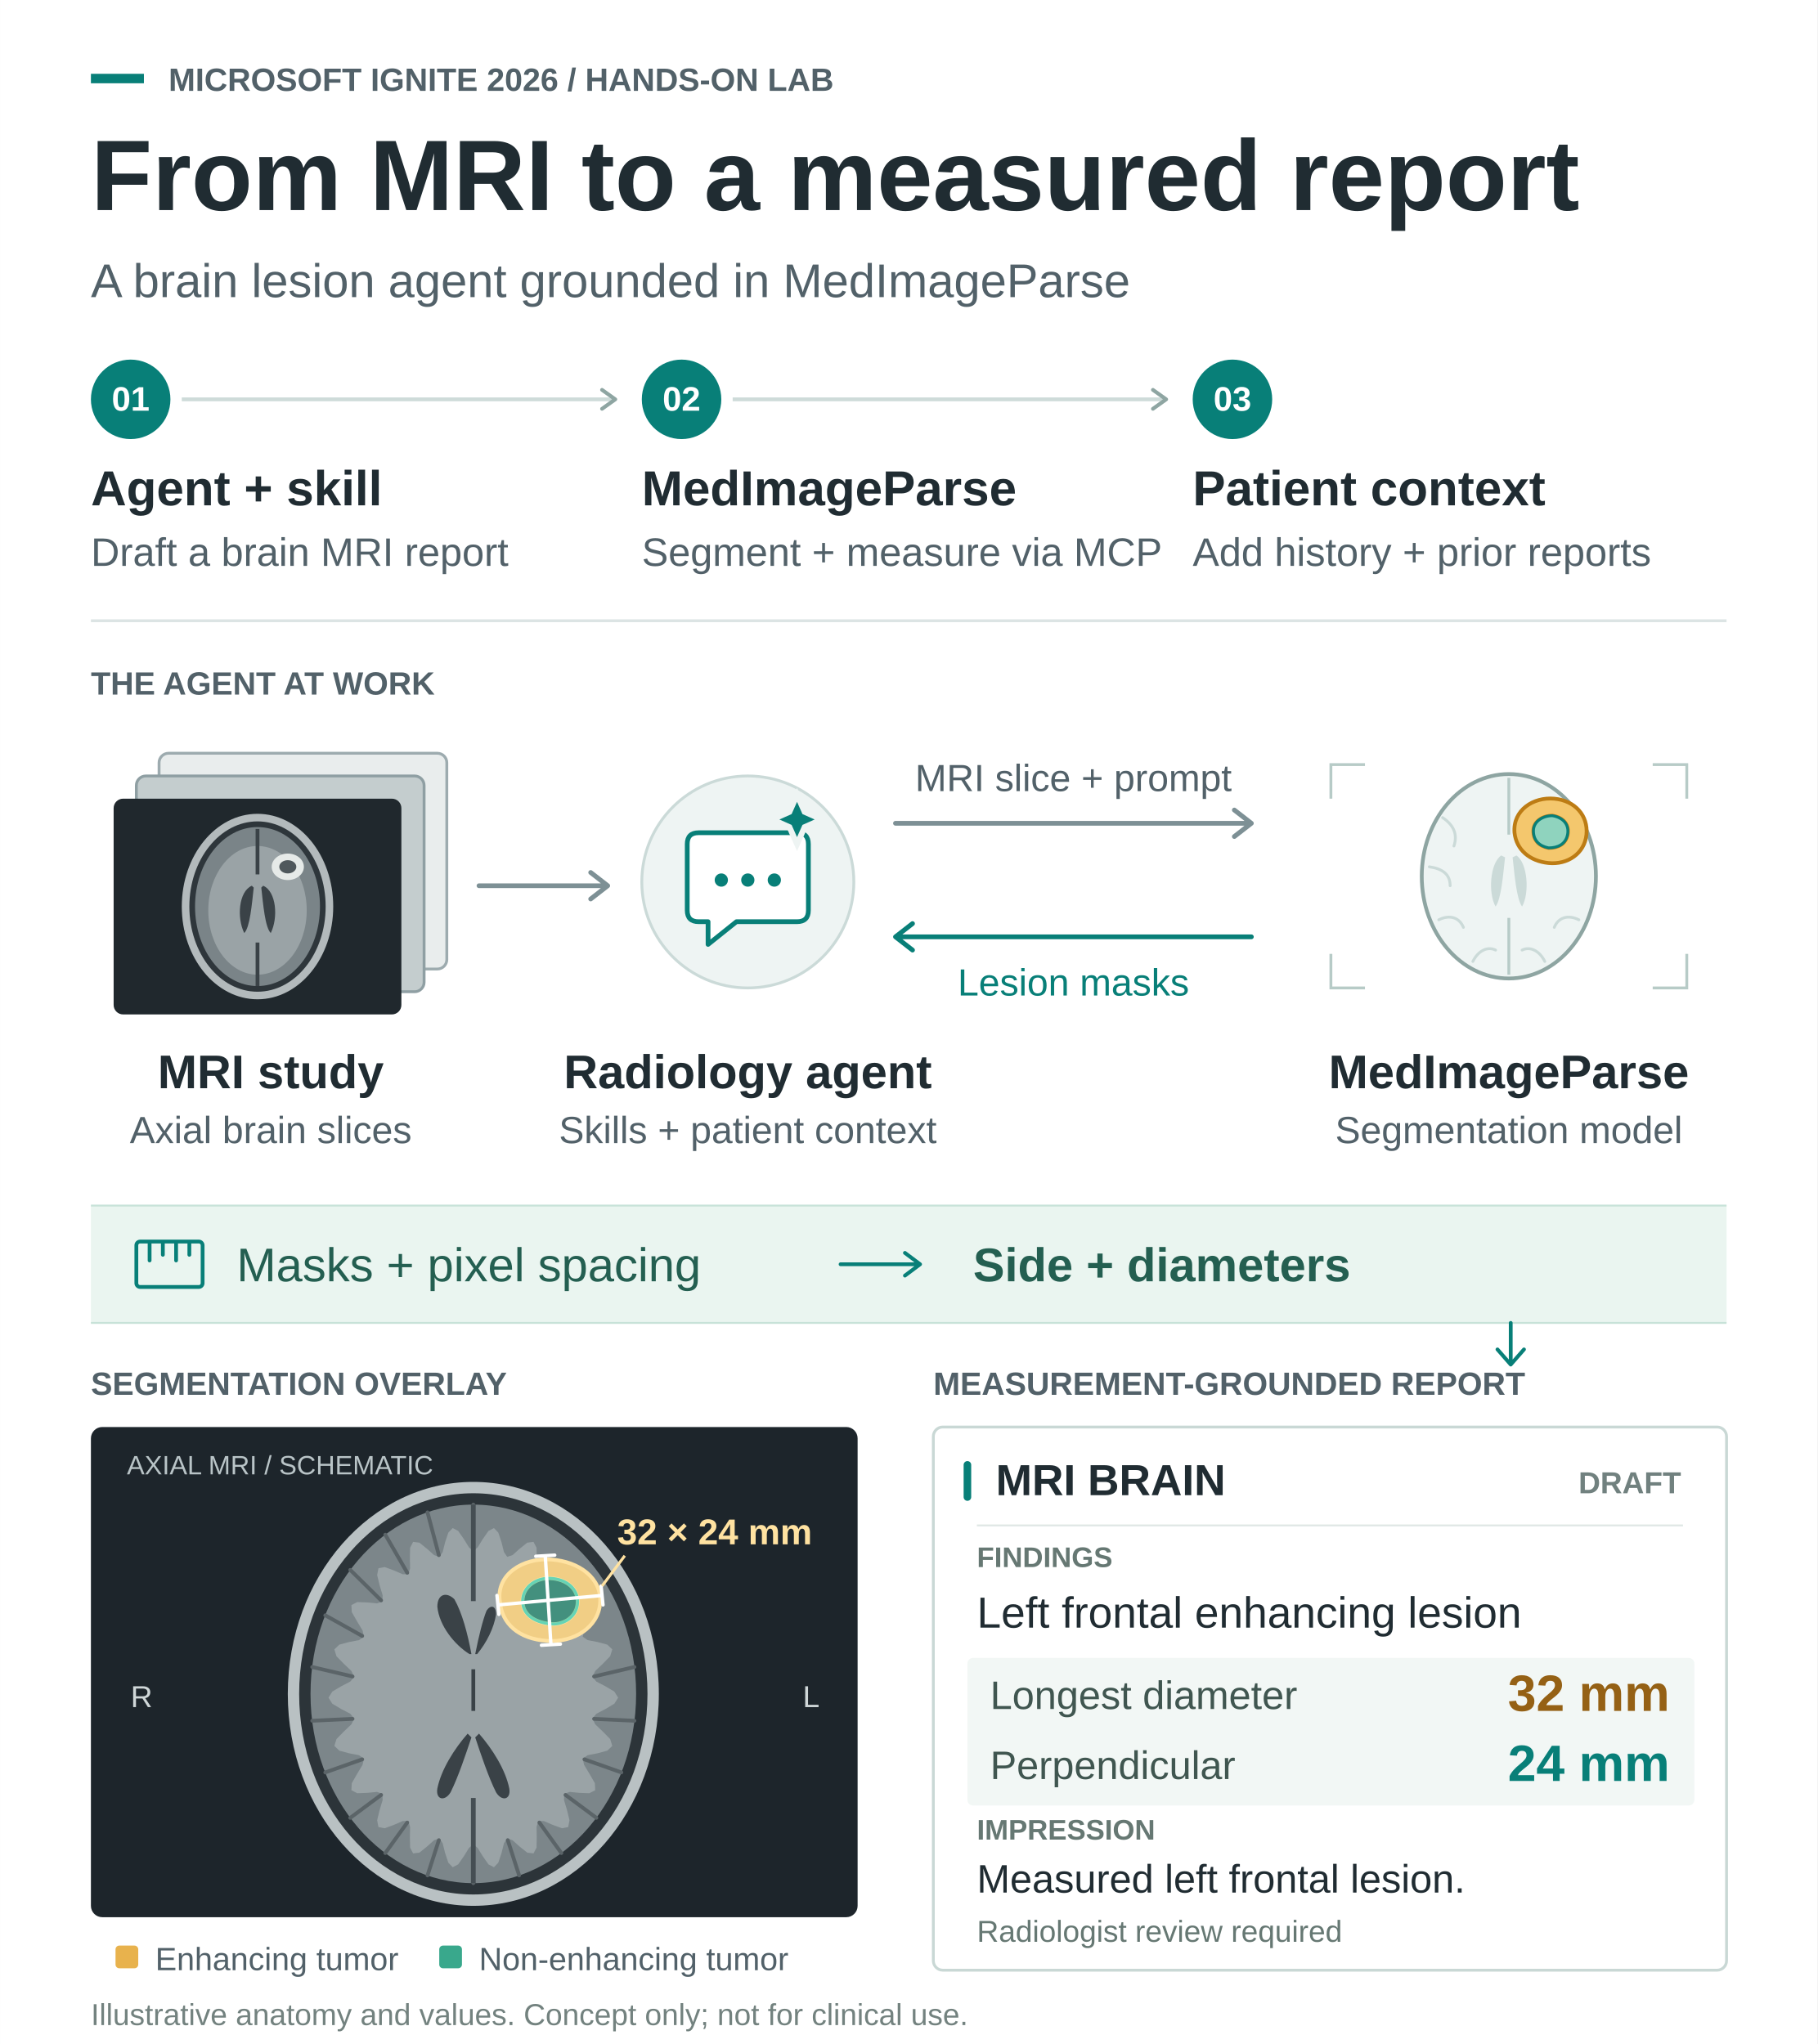
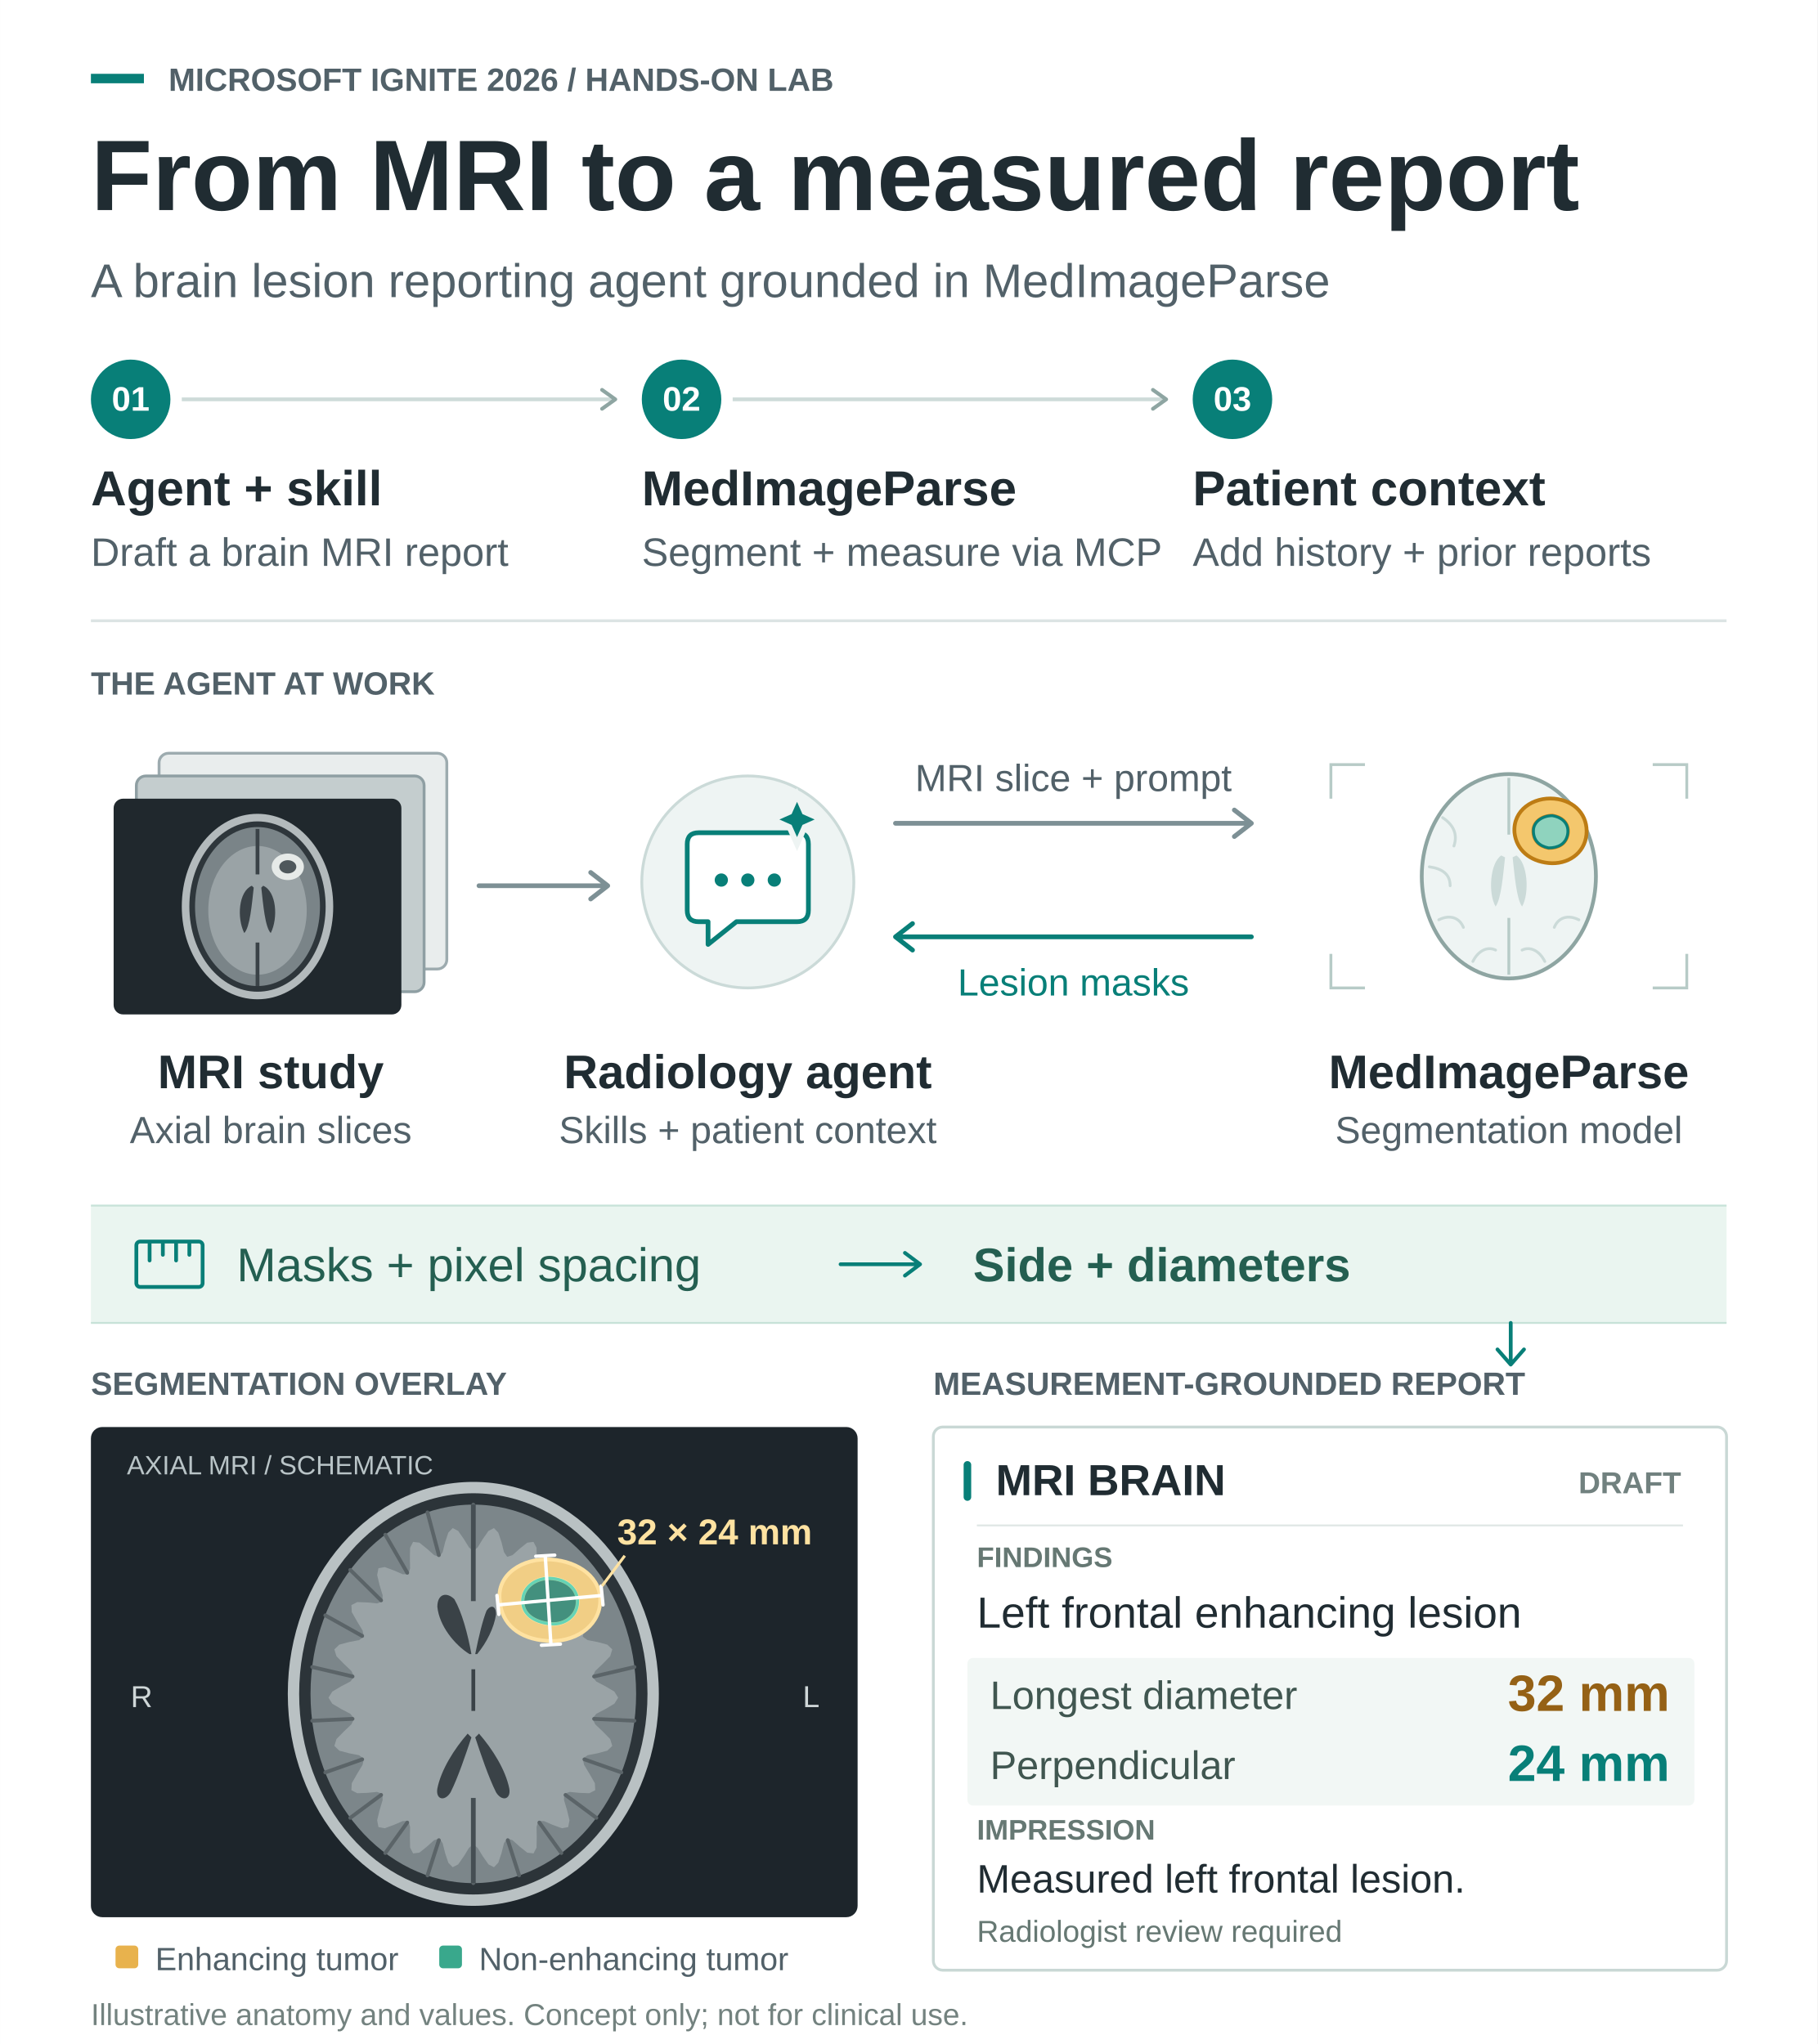
<svg xmlns="http://www.w3.org/2000/svg" width="6.667in" height="7.5in" viewBox="0 0 960 1080" role="img" aria-labelledby="title description">
  <rect width="960" height="1080" fill="#FFFFFF" />
  <g font-family="Aptos, Segoe UI, Arial, sans-serif" letter-spacing="0">
    <rect x="48" y="39" width="28" height="5" fill="#087F78" />
    <text x="89" y="48" font-size="17" font-weight="700" fill="#526169">MICROSOFT IGNITE 2026 / HANDS-ON LAB</text>
    <text x="48" y="111" font-size="53" font-weight="700" fill="#202C32">From MRI to a measured report</text>
-     <text x="48" y="157" font-size="25" fill="#526169">A brain lesion agent grounded in MedImageParse</text>
+     <text x="48" y="157" font-size="25" fill="#526169">A brain lesion reporting agent grounded in MedImageParse</text>
    <path d="M96 211 H325 M387 211 H616" fill="none" stroke="#CEDBD9" stroke-width="2" />
    <path d="M318 206 L325 211 L318 216 M609 206 L616 211 L609 216" fill="none" stroke="#8EA5A2" stroke-width="2" stroke-linecap="round" stroke-linejoin="round" />
    <circle cx="69" cy="211" r="21" fill="#087F78" />
    <circle cx="360" cy="211" r="21" fill="#087F78" />
    <circle cx="651" cy="211" r="21" fill="#087F78" />
    <g font-size="18" font-weight="700" fill="#FFFFFF" text-anchor="middle">
      <text x="69" y="217">01</text>
      <text x="360" y="217">02</text>
      <text x="651" y="217">03</text>
    </g>
    <g font-size="26" font-weight="700" fill="#202C32">
      <text x="48" y="267">Agent + skill</text>
      <text x="339" y="267">MedImageParse</text>
      <text x="630" y="267">Patient context</text>
    </g>
    <g font-size="21" fill="#526169">
      <text x="48" y="299">Draft a brain MRI report</text>
      <text x="339" y="299">Segment + measure via MCP</text>
      <text x="630" y="299">Add history + prior reports</text>
    </g>
    <path d="M48 328 H912" stroke="#DCE4E4" stroke-width="1.5" />
    <text x="48" y="367" font-size="17" font-weight="700" fill="#526169">THE AGENT AT WORK</text>
    <g stroke-linejoin="round">
      <rect x="84" y="398" width="152" height="114" rx="5" fill="#E9EDED" stroke="#9DABAF" stroke-width="1.5" />
      <rect x="72" y="410" width="152" height="114" rx="5" fill="#C4CDCE" stroke="#8F9FA3" stroke-width="1.5" />
      <rect x="60" y="422" width="152" height="114" rx="5" fill="#20282D" />
      <ellipse cx="136" cy="479" rx="40" ry="49" fill="#B3BABC" />
      <ellipse cx="136" cy="479" rx="36" ry="45" fill="#2E363B" />
      <ellipse cx="136" cy="479" rx="33" ry="42" fill="#7A8488" />
      <ellipse cx="136" cy="481" rx="26" ry="34" fill="#9AA3A6" />
      <path d="M136 438 V462 M136 498 V521" stroke="#3A4247" stroke-width="2" />
      <path d="M133 468 C126 471 125 485 129 493 C132 490 133 478 134 469 Z" fill="#3A4247" />
      <path d="M139 468 C146 471 147 485 143 493 C140 490 139 478 138 469 Z" fill="#3A4247" />
      <ellipse cx="152" cy="458" rx="8.5" ry="7" fill="#E6EAE8" />
      <ellipse cx="152" cy="458" rx="4.5" ry="3.5" fill="#4F585C" />
    </g>
    <path d="M253 468 H321 M312 461 L321 468 L312 475" fill="none" stroke="#7D9095" stroke-width="2.5" stroke-linecap="round" stroke-linejoin="round" />
    <circle cx="395" cy="466" r="56" fill="#EEF4F3" stroke="#CBDAD8" stroke-width="1.5" />
    <path d="M369 440 H421 Q427 440 427 446 V481 Q427 487 421 487 H389 L374 499 V487 H369 Q363 487 363 481 V446 Q363 440 369 440 Z" fill="#FFFFFF" stroke="#087F78" stroke-width="2.5" stroke-linejoin="round" />
    <g fill="#087F78">
      <circle cx="381" cy="465" r="3.5" />
      <circle cx="395" cy="465" r="3.5" />
      <circle cx="409" cy="465" r="3.5" />
    </g>
    <path d="M421 420 L425 429 L434 433 L425 437 L421 446 L417 437 L408 433 L417 429 Z" fill="#087F78" stroke="#EEF4F3" stroke-width="3" />
    <path d="M473 435 H661 M652 428 L661 435 L652 442" fill="none" stroke="#7D9095" stroke-width="2.5" stroke-linecap="round" stroke-linejoin="round" />
    <text x="567" y="418" text-anchor="middle" font-size="20" fill="#526169">MRI slice + prompt</text>
    <path d="M661 495 H473 M482 488 L473 495 L482 502" fill="none" stroke="#087F78" stroke-width="2.5" stroke-linecap="round" stroke-linejoin="round" />
    <text x="567" y="526" text-anchor="middle" font-size="20" fill="#087F78">Lesion masks</text>
    <g fill="none" stroke="#B7CBC7" stroke-width="1.5">
      <path d="M703 422 V404 H721 M873 404 H891 V422 M891 504 V522 H873 M721 522 H703 V504" />
    </g>
    <ellipse cx="797" cy="463" rx="46" ry="54" fill="#EEF4F3" stroke="#8EA5A2" stroke-width="2" />
    <path d="M797 411 V441 M797 485 V515" stroke="#B7CBC7" stroke-width="1.5" />
    <g fill="none" stroke="#CBDAD8" stroke-width="1.5" stroke-linecap="round">
      <path d="M762 432 C768 436 770 441 768 447" />
      <path d="M755 458 C762 459 766 462 766 468" />
      <path d="M760 486 C766 483 771 485 773 490" />
      <path d="M778 508 C781 502 786 500 790 502" />
      <path d="M834 486 C828 483 823 485 821 490" />
      <path d="M816 508 C813 502 808 500 804 502" />
    </g>
    <path d="M793 452 C787 456 786 472 790 479 C793 475 794 462 795 453 Z" fill="#CBDAD8" />
    <path d="M801 452 C807 456 808 472 804 479 C801 475 800 462 799 453 Z" fill="#CBDAD8" />
    <path d="M800 440 C799 428 810 421 821 422 C832 423 839 431 838 441 C837 451 828 457 818 456 C808 455 801 449 800 440 Z M810 439 C810 434 815 431 820 431 C826 432 829 436 828 441 C827 446 823 448 818 448 C813 447 810 444 810 439 Z" fill="#F4C76D" fill-rule="evenodd" stroke="#BD7C14" stroke-width="2" />
    <path d="M810 439 C810 434 815 431 820 431 C826 432 829 436 828 441 C827 446 823 448 818 448 C813 447 810 444 810 439 Z" fill="#8FD3BE" stroke="#087F78" stroke-width="1.5" />
    <g text-anchor="middle">
      <g font-size="25" font-weight="700" fill="#202C32">
        <text x="143" y="575">MRI study</text>
        <text x="395" y="575">Radiology agent</text>
        <text x="797" y="575">MedImageParse</text>
      </g>
      <g font-size="20" fill="#526169">
        <text x="143" y="604">Axial brain slices</text>
        <text x="395" y="604">Skills + patient context</text>
        <text x="797" y="604">Segmentation model</text>
      </g>
    </g>
    <rect x="48" y="637" width="864" height="62" fill="#EAF5F0" />
    <path d="M48 637 H912 M48 699 H912" stroke="#C7E2D8" stroke-width="1" />
    <g fill="none" stroke="#087F78" stroke-width="2" stroke-linecap="round" stroke-linejoin="round">
      <rect x="72" y="656" width="35" height="24" rx="2" />
      <path d="M79 657 V666 M86 657 V663 M93 657 V666 M100 657 V663" />
      <path d="M444 668 H486 M478 662 L486 668 L478 674" />
    </g>
    <text x="125" y="677" font-size="25" fill="#245F51">Masks + pixel spacing</text>
    <text x="514" y="677" font-size="25" font-weight="700" fill="#245F51">Side + diameters</text>
    <path d="M798 699 V721 M791 713 L798 721 L805 713" fill="none" stroke="#087F78" stroke-width="2" stroke-linecap="round" stroke-linejoin="round" />
    <text x="48" y="737" font-size="17" font-weight="700" fill="#526169">SEGMENTATION OVERLAY</text>
    <text x="493" y="737" font-size="17" font-weight="700" fill="#526169">MEASUREMENT-GROUNDED REPORT</text>
    <rect x="48" y="754" width="405" height="259" rx="6" fill="#1D252B" />
    <text x="67" y="779" font-size="14" fill="#B9C4C7">AXIAL MRI / SCHEMATIC</text>
    <text x="69" y="902" font-size="16" fill="#CFD7D8">R</text>
    <text x="424" y="902" font-size="16" fill="#CFD7D8">L</text>
    <ellipse cx="250" cy="895" rx="98" ry="112" fill="#B9C1C3" />
    <ellipse cx="250" cy="895" rx="92" ry="106" fill="#2C3439" />
    <ellipse cx="250" cy="895" rx="86" ry="100" fill="#7C868A" />
    <path d="M326.5 897 L324.5 900.2 L319.8 903 L315 905.5 L312.9 908 L314.4 911.1 L318.4 914.9 L322.3 918.9 L323.4 922.5 L320.8 925 L315.6 926.4 L310.4 927.4 L307.8 929.2 L308.5 932.5 L311.4 937.3 L314.2 942.2 L314.4 945.9 L311.3 947.5 L306 947.3 L300.9 946.8 L298 947.8 L297.9 951.1 L299.5 956.4 L300.8 961.8 L300.1 965.4 L296.8 966 L291.9 964.2 L287.3 962.2 L284.3 962.2 L283.4 965.3 L283.5 970.7 L283.4 976.2 L281.8 979.3 L278.5 978.9 L274.5 975.7 L270.7 972.3 L267.9 971.4 L266.2 973.9 L264.9 979.1 L263.2 984.2 L260.9 986.6 L258 985.1 L255 980.8 L252.3 976.4 L250 974.5 L247.7 976.4 L245 980.8 L242 985.1 L239.1 986.6 L236.8 984.2 L235.1 979.1 L233.8 973.9 L232.1 971.4 L229.3 972.3 L225.5 975.7 L221.5 978.9 L218.2 979.3 L216.6 976.2 L216.5 970.7 L216.6 965.3 L215.7 962.2 L212.7 962.2 L208.1 964.2 L203.2 966 L199.9 965.4 L199.2 961.8 L200.5 956.4 L202.1 951.1 L202 947.8 L199.1 946.8 L194 947.3 L188.7 947.5 L185.6 945.9 L185.8 942.2 L188.6 937.3 L191.5 932.5 L192.2 929.2 L189.6 927.4 L184.4 926.4 L179.2 925 L176.6 922.5 L177.7 918.9 L181.6 914.9 L185.6 911.1 L187.1 908 L185 905.5 L180.2 903 L175.5 900.2 L173.5 897 L175.5 893.8 L180.2 891 L185 888.5 L187.1 886 L185.6 882.9 L181.6 879.1 L177.7 875.1 L176.6 871.5 L179.2 869 L184.4 867.6 L189.6 866.6 L192.2 864.8 L191.5 861.5 L188.6 856.7 L185.8 851.8 L185.6 848.1 L188.7 846.5 L194 846.7 L199.1 847.2 L202 846.2 L202.1 842.9 L200.5 837.6 L199.2 832.2 L199.9 828.6 L203.2 828 L208.1 829.8 L212.7 831.8 L215.7 831.8 L216.6 828.7 L216.5 823.3 L216.6 817.8 L218.2 814.7 L221.5 815.1 L225.5 818.3 L229.3 821.7 L232.1 822.6 L233.8 820.1 L235.1 814.9 L236.8 809.8 L239.1 807.4 L242 808.9 L245 813.2 L247.7 817.6 L250 819.5 L252.3 817.6 L255 813.2 L258 808.9 L260.9 807.4 L263.2 809.8 L264.9 814.9 L266.2 820.1 L267.9 822.6 L270.7 821.7 L274.5 818.3 L278.5 815.1 L281.8 814.7 L283.4 817.8 L283.5 823.3 L283.4 828.7 L284.3 831.8 L287.3 831.8 L291.9 829.8 L296.8 828 L300.1 828.6 L300.8 832.2 L299.5 837.6 L297.9 842.9 L298 846.2 L300.9 847.2 L306 846.7 L311.3 846.5 L314.4 848.1 L314.2 851.8 L311.4 856.7 L308.5 861.5 L307.8 864.8 L310.4 866.6 L315.6 867.6 L320.8 869 L323.4 871.5 L322.3 875.1 L318.4 879.1 L314.4 882.9 L312.9 886 L315 888.5 L319.8 891 L324.5 893.8 Z" fill="#9AA3A6" />
    <g fill="none" stroke="#5B6468" stroke-width="2" stroke-linecap="round">
      <path d="M335.1 909.2 L313.8 908.2" />
      <path d="M328.2 936.5 L308.7 929.6" />
      <path d="M315 960.5 L298.7 948.4" />
      <path d="M296.5 979.1 L284.9 963" />
      <path d="M274.2 990.9 L268.2 972.3" />
      <path d="M250 995 L250 975.5" />
      <path d="M225.8 990.9 L231.8 972.3" />
      <path d="M203.5 979.1 L215.1 963" />
      <path d="M185 960.5 L201.3 948.4" />
      <path d="M171.8 936.5 L191.3 929.6" />
      <path d="M164.9 909.2 L186.2 908.2" />
      <path d="M164.9 880.8 L186.2 885.8" />
      <path d="M171.8 853.5 L191.3 864.4" />
      <path d="M185 829.5 L201.3 845.6" />
      <path d="M203.5 810.9 L215.1 831" />
      <path d="M225.8 799.1 L231.8 821.7" />
      <path d="M250 795 L250 818.5" />
      <path d="M335.1 880.8 L313.8 885.8" />
    </g>
    <path d="M250 795 V846 M250 950 V995" stroke="#454E53" stroke-width="2.5" />
    <g fill="#3A4247">
      <path d="M248 874 C240 869 232 859 231 849 C231 842 236 841 240 845 C244 852 247 863 249 874 Z" />
      <path d="M252 874 C257 868 261 860 262 853 C262 848 259 848 257 851 C255 856 253 864 251 874 Z" />
      <path d="M249 882 H251 V904 H249 Z" />
      <path d="M247 916 C240 924 233 935 231 945 C230 951 235 952 238 947 C242 939 246 927 249 918 Z" />
      <path d="M253 916 C260 924 267 935 269 945 C270 951 265 952 262 947 C258 939 254 927 251 918 Z" />
    </g>
    <path d="M264 846 C262 832 276 823 291 824 C306 825 318 834 317 847 C316 860 303 868 289 867 C274 866 265 858 264 846 Z" fill="#E6EAE8" />
    <path d="M276 846 C276 838 284 833 292 834 C301 835 306 841 305 848 C304 855 297 859 290 858 C282 857 276 853 276 846 Z" fill="#4F585C" />
    <path d="M264 846 C262 832 276 823 291 824 C306 825 318 834 317 847 C316 860 303 868 289 867 C274 866 265 858 264 846 Z M276 846 C276 838 284 833 292 834 C301 835 306 841 305 848 C304 855 297 859 290 858 C282 857 276 853 276 846 Z" fill="#F4C76D" fill-opacity="0.8" fill-rule="evenodd" stroke="#FFE2A1" stroke-width="2" />
    <path d="M276 846 C276 838 284 833 292 834 C301 835 306 841 305 848 C304 855 297 859 290 858 C282 857 276 853 276 846 Z" fill="#39BD9B" fill-opacity="0.55" stroke="#65D4B6" stroke-width="1.5" />
    <g fill="none" stroke="#FFFFFF" stroke-width="1.8" stroke-linecap="round">
      <path d="M263 848 L318 843 M262.5 843 L263.5 853 M317.5 838 L318.5 848" />
      <path d="M288 822 L291 869 M283 822.3 L293 821.7 M286 869.3 L296 868.7" />
    </g>
    <path d="M318 838 L330 822" fill="none" stroke="#FFE2A1" stroke-width="1.5" />
    <text x="326" y="816" font-size="19" font-weight="700" fill="#FFE2A1">32 × 24 mm</text>
    <g font-size="17" fill="#526169">
      <rect x="61" y="1028" width="12" height="12" rx="2" fill="#E8B24D" />
      <text x="82" y="1041">Enhancing tumor</text>
      <rect x="232" y="1028" width="12" height="12" rx="2" fill="#39A88C" />
      <text x="253" y="1041">Non-enhancing tumor</text>
    </g>
    <rect x="493" y="754" width="419" height="287" rx="5" fill="#FFFFFF" stroke="#C9D8D5" stroke-width="1.5" />
    <path d="M511 774 V791" stroke="#087F78" stroke-width="4" stroke-linecap="round" />
    <text x="526" y="790" font-size="23" font-weight="700" fill="#202C32">MRI BRAIN</text>
    <text x="888" y="789" text-anchor="end" font-size="16" font-weight="700" fill="#71817F">DRAFT</text>
    <path d="M516 806 H889" stroke="#E0E7E5" stroke-width="1" />
    <text x="516" y="828" font-size="15" font-weight="700" fill="#667873">FINDINGS</text>
    <text x="516" y="860" font-size="23" fill="#202C32">Left frontal enhancing lesion</text>
    <rect x="511" y="876" width="384" height="78" rx="3" fill="#F2F7F5" />
    <g font-size="21" fill="#405650">
      <text x="523" y="903">Longest diameter</text>
      <text x="523" y="940">Perpendicular</text>
    </g>
    <g text-anchor="end" font-size="27" font-weight="700">
      <text x="882" y="904" fill="#956115">32 mm</text>
      <text x="882" y="941" fill="#087F78">24 mm</text>
    </g>
    <text x="516" y="972" font-size="15" font-weight="700" fill="#667873">IMPRESSION</text>
    <text x="516" y="1000" font-size="21" fill="#202C32">Measured left frontal lesion.</text>
    <text x="516" y="1026" font-size="16" fill="#667873">Radiologist review required</text>
    <text x="48" y="1070" font-size="16" fill="#73827F">Illustrative anatomy and values. Concept only; not for clinical use.</text>
  </g>
</svg>
